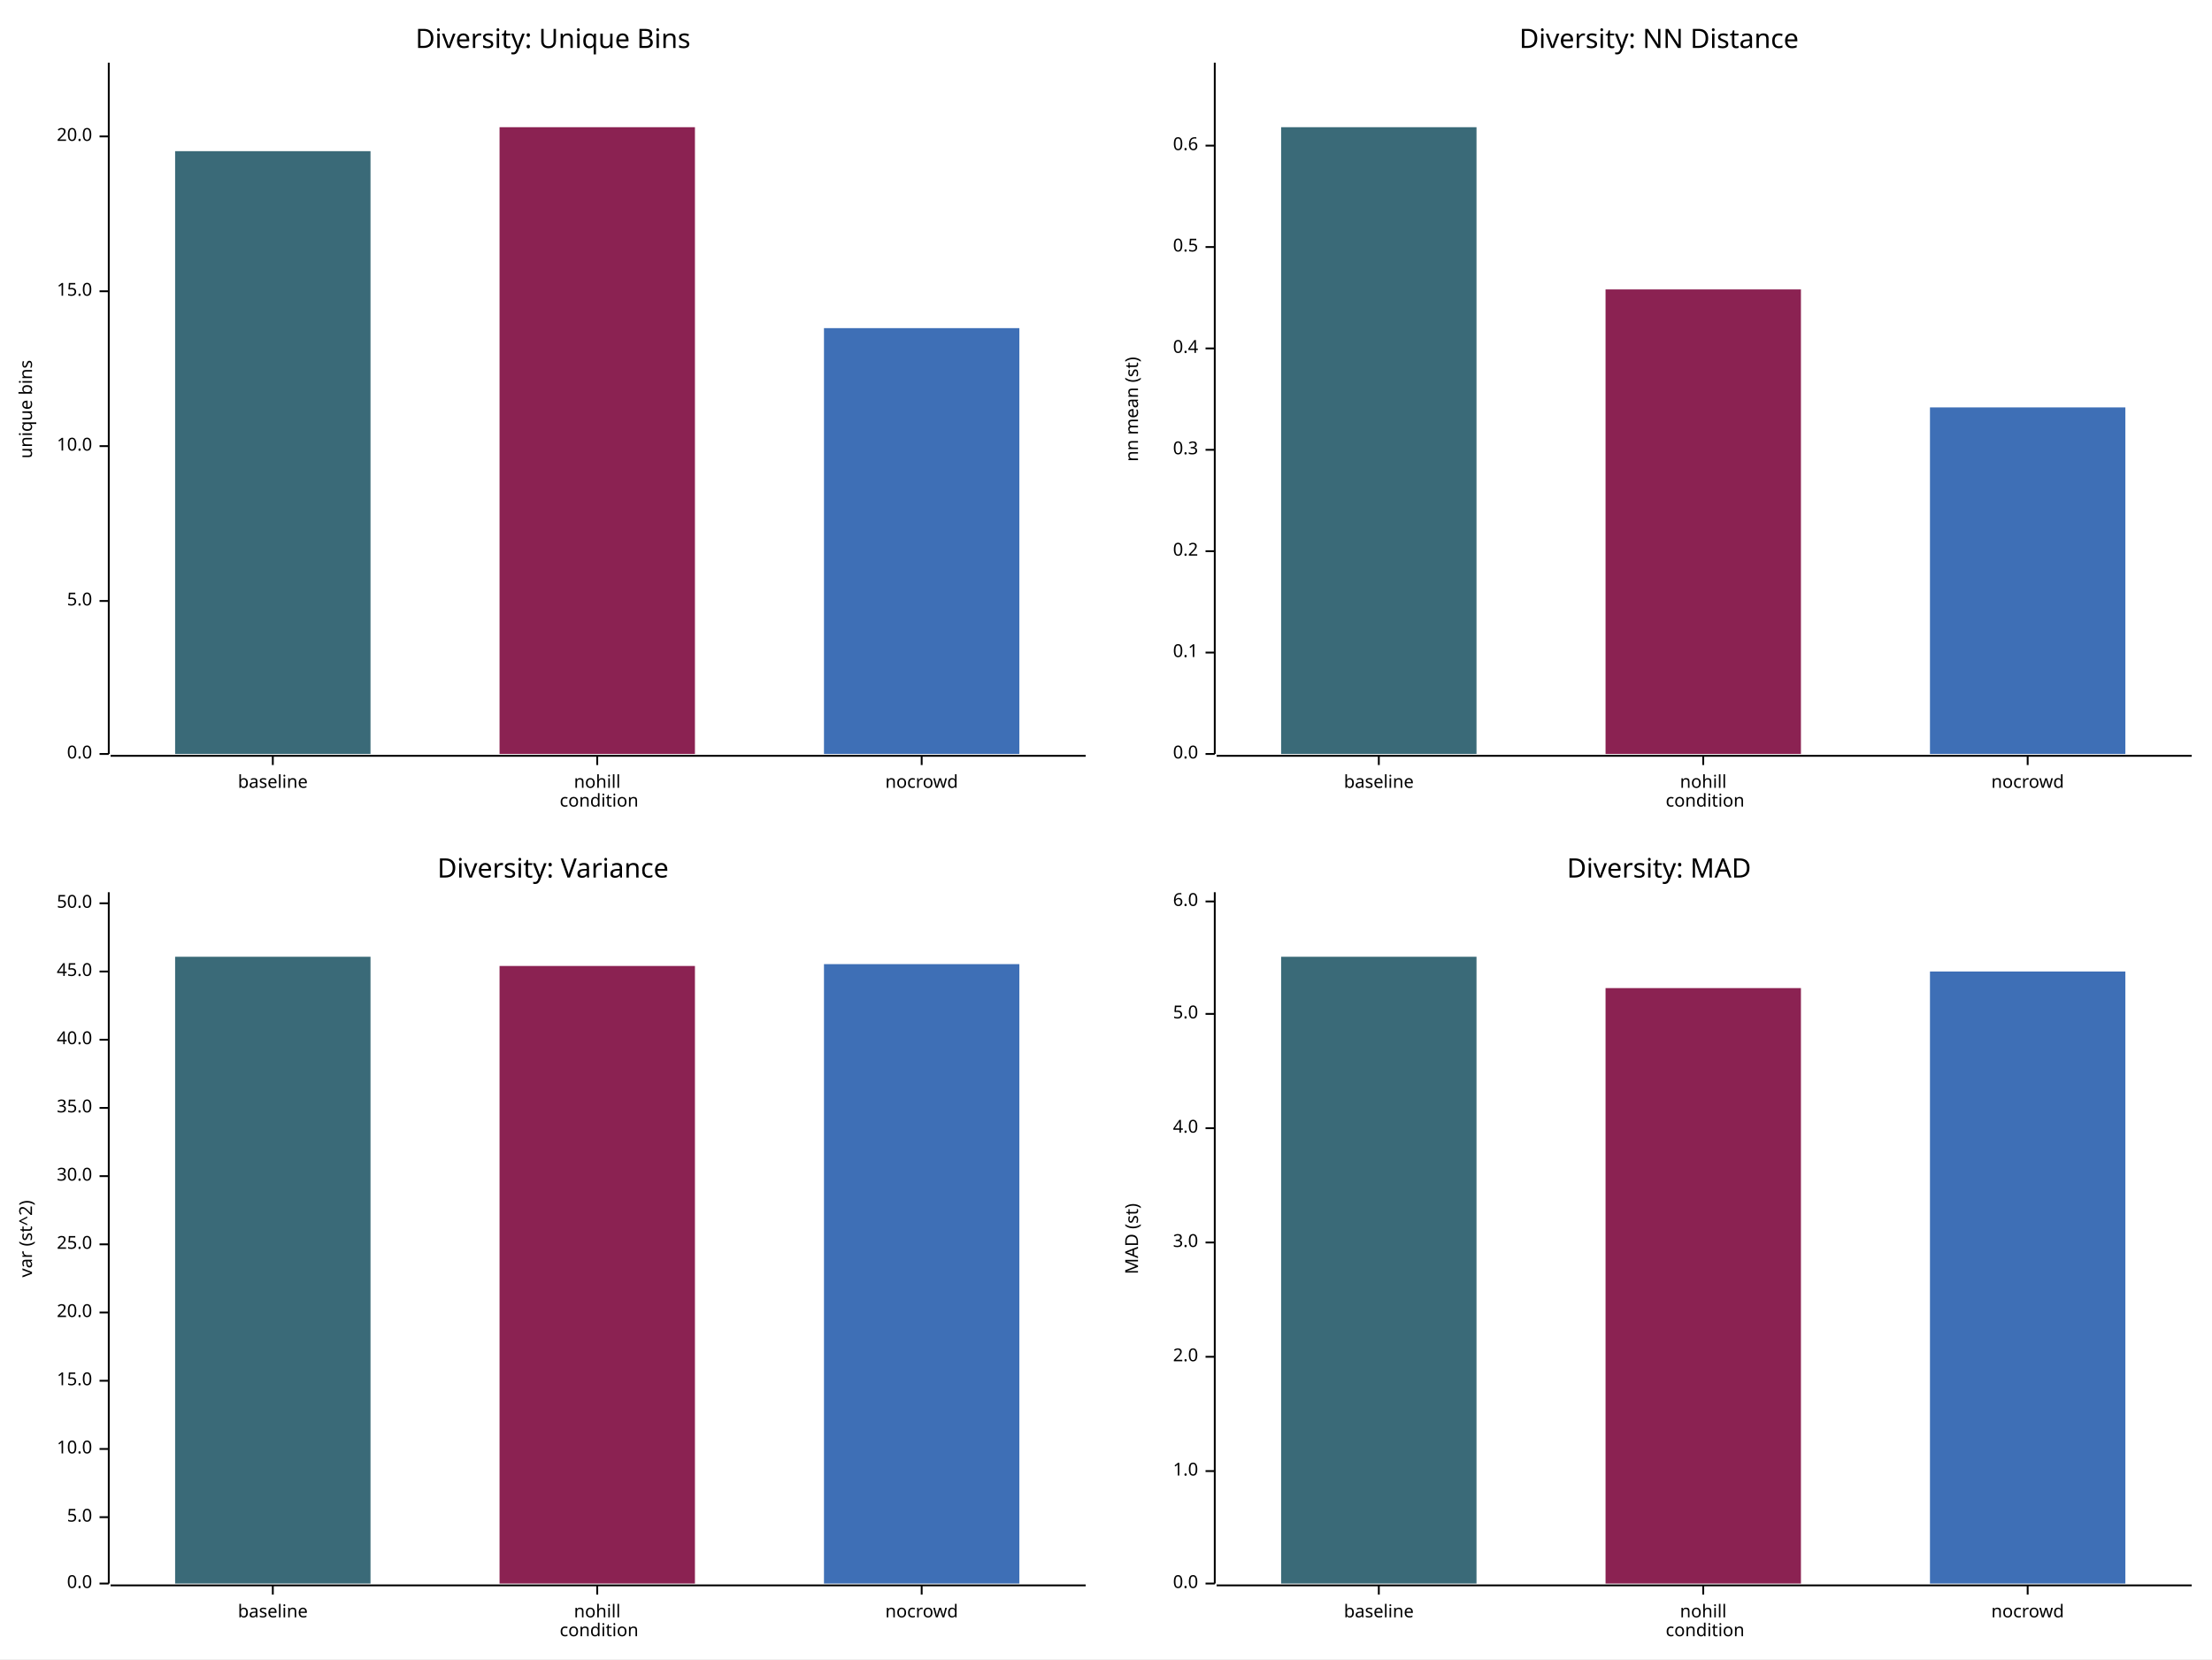
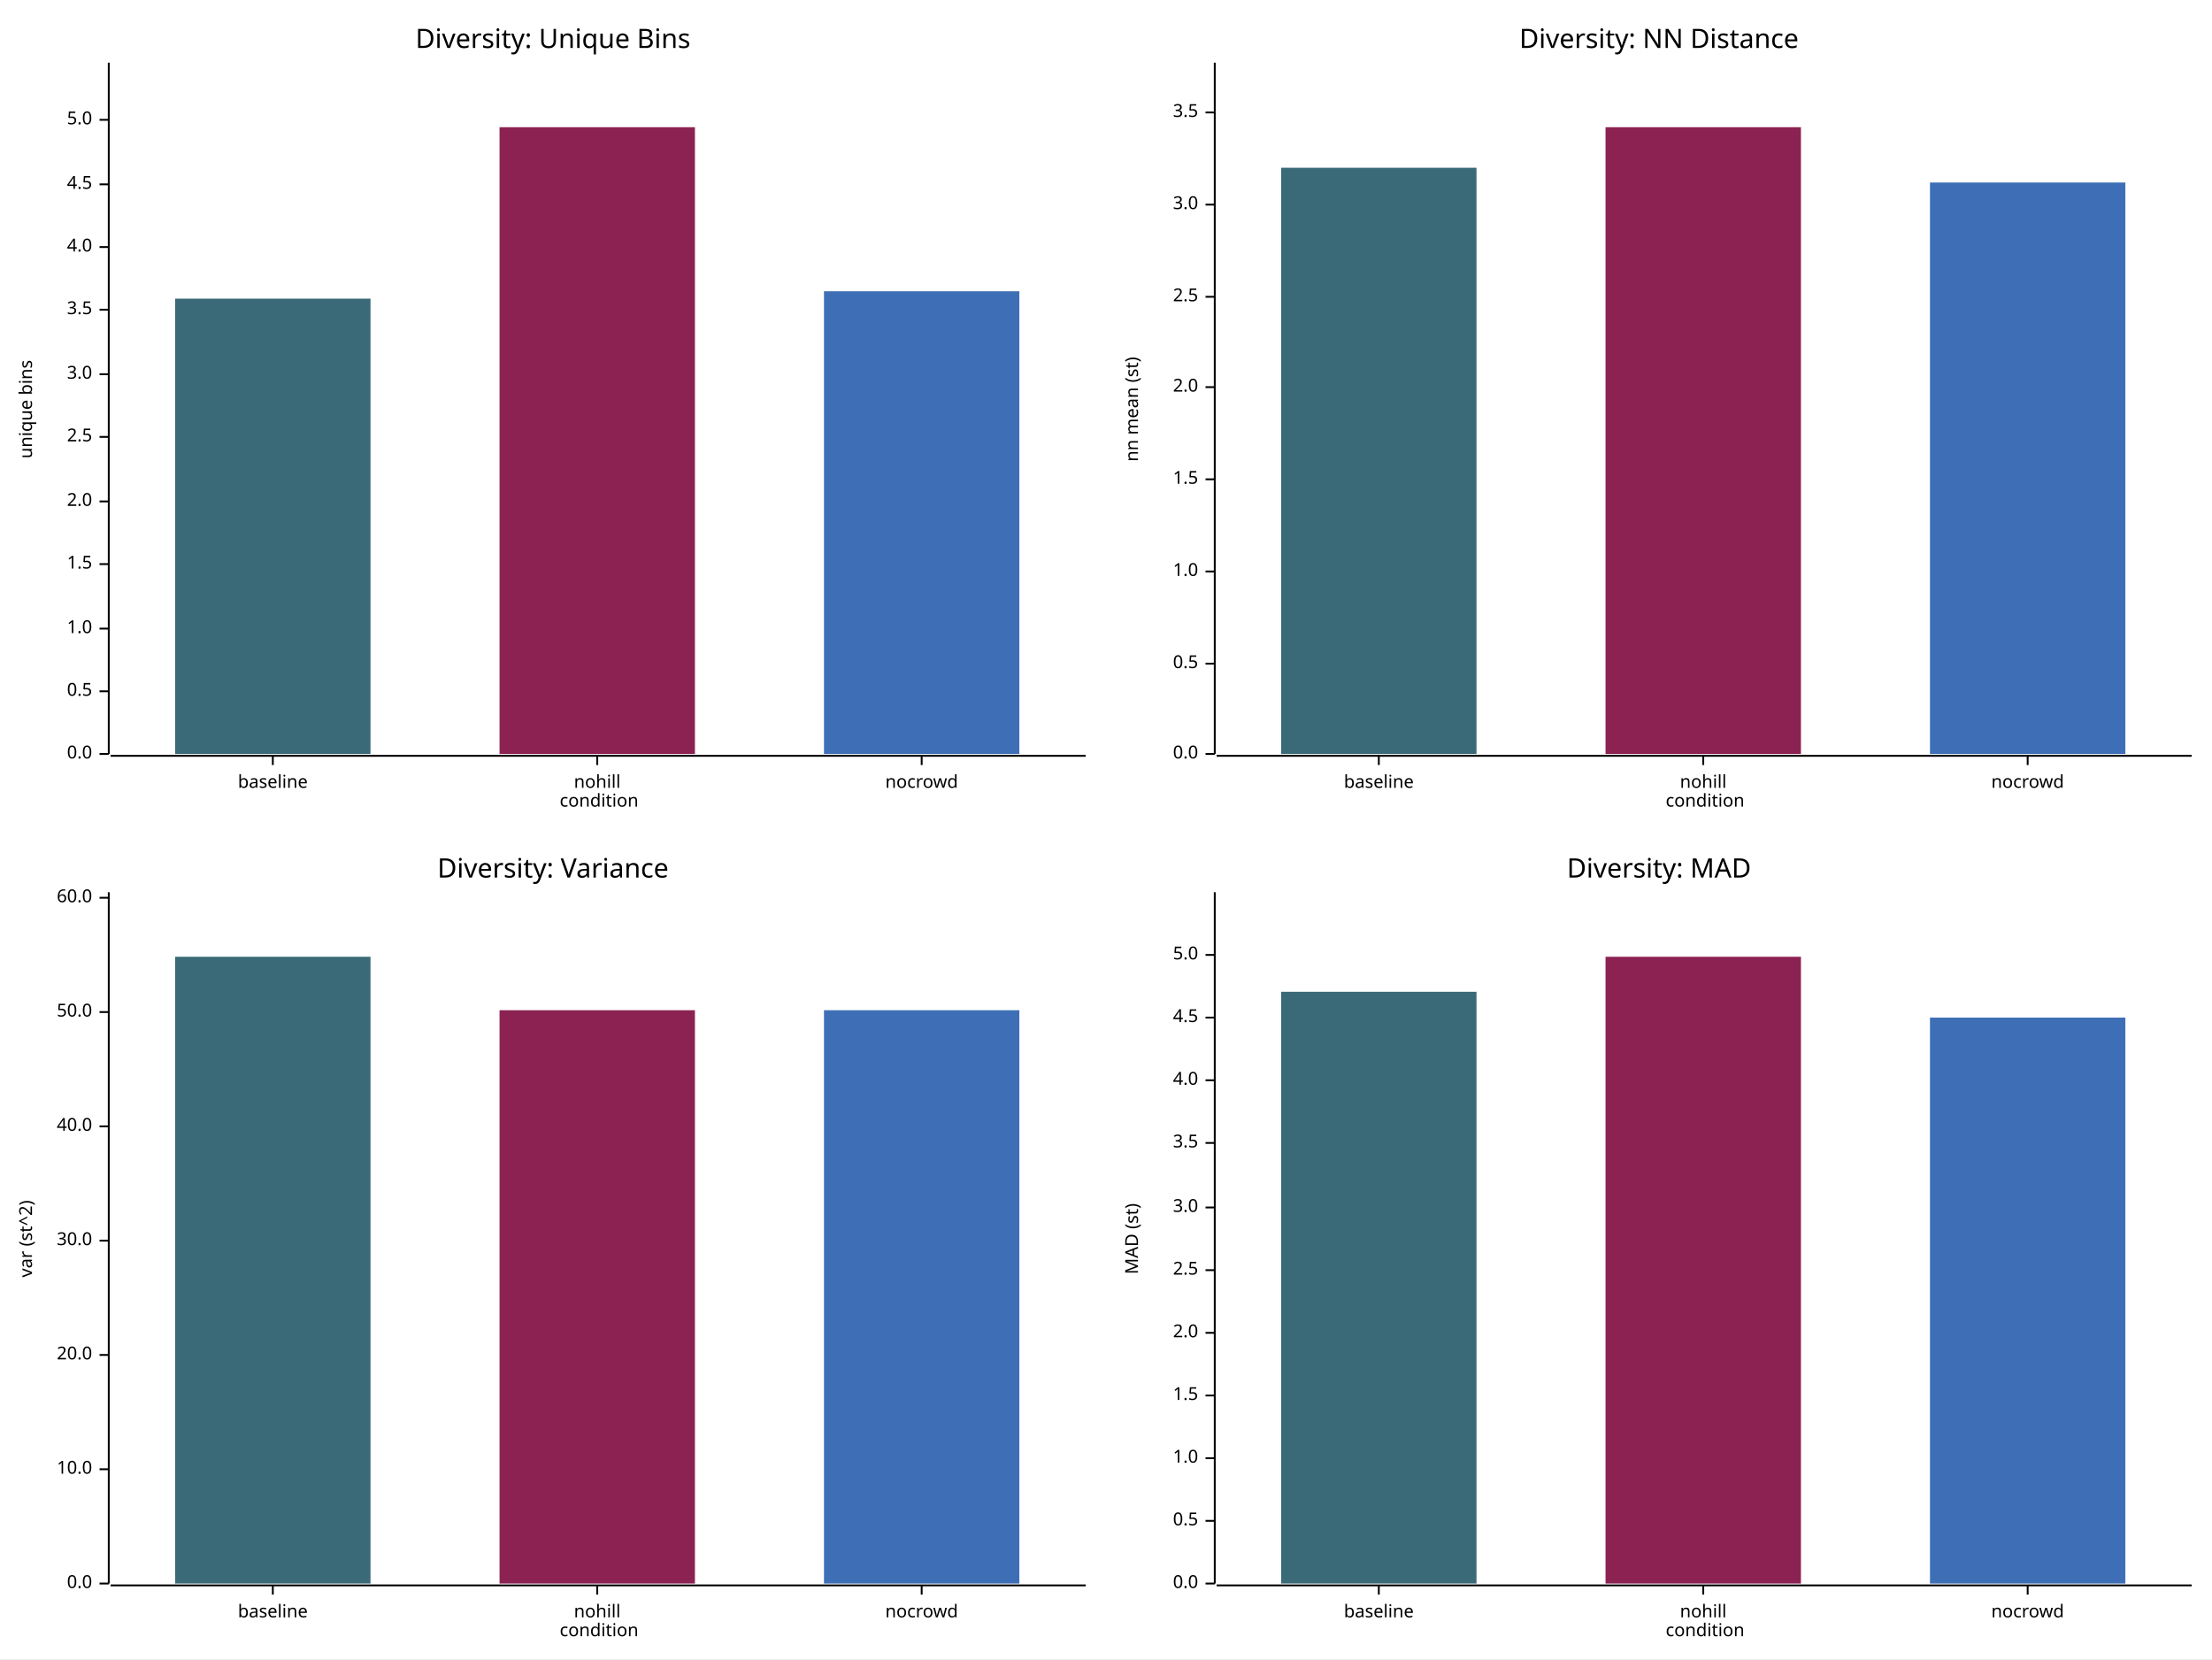
<svg xmlns="http://www.w3.org/2000/svg" width="1200" height="900" viewBox="0 0 1200 900">
  <rect x="0" y="0" width="1200" height="900" opacity="1" fill="#FFFFFF" stroke="none" />
  <text x="300" y="15" dy="0.76em" text-anchor="middle" font-family="sans-serif" font-size="14.516" opacity="1" fill="#000000">
Diversity: Unique Bins
</text>
  <text x="10" y="222" dy="0.76em" text-anchor="middle" font-family="sans-serif" font-size="9.677" opacity="1" fill="#000000" transform="rotate(270, 10, 222)">
unique bins
</text>
  <text x="325" y="440" dy="-0.5ex" text-anchor="middle" font-family="sans-serif" font-size="9.677" opacity="1" fill="#000000">
condition
</text>
  <polyline fill="none" opacity="1" stroke="#000000" stroke-width="1" points="59,34 59,409 " />
  <text x="50" y="409" dy="0.5ex" text-anchor="end" font-family="sans-serif" font-size="9.677" opacity="1" fill="#000000">
0.0
</text>
  <polyline fill="none" opacity="1" stroke="#000000" stroke-width="1" points="54,409 59,409 " />
-   <text x="50" y="326" dy="0.5ex" text-anchor="end" font-family="sans-serif" font-size="9.677" opacity="1" fill="#000000">
+   <text x="50" y="375" dy="0.5ex" text-anchor="end" font-family="sans-serif" font-size="9.677" opacity="1" fill="#000000">
+ 0.5
+ </text>
+   <polyline fill="none" opacity="1" stroke="#000000" stroke-width="1" points="54,375 59,375 " />
+   <text x="50" y="341" dy="0.5ex" text-anchor="end" font-family="sans-serif" font-size="9.677" opacity="1" fill="#000000">
+ 1.0
+ </text>
+   <polyline fill="none" opacity="1" stroke="#000000" stroke-width="1" points="54,341 59,341 " />
+   <text x="50" y="306" dy="0.5ex" text-anchor="end" font-family="sans-serif" font-size="9.677" opacity="1" fill="#000000">
+ 1.5
+ </text>
+   <polyline fill="none" opacity="1" stroke="#000000" stroke-width="1" points="54,306 59,306 " />
+   <text x="50" y="272" dy="0.5ex" text-anchor="end" font-family="sans-serif" font-size="9.677" opacity="1" fill="#000000">
+ 2.0
+ </text>
+   <polyline fill="none" opacity="1" stroke="#000000" stroke-width="1" points="54,272 59,272 " />
+   <text x="50" y="237" dy="0.5ex" text-anchor="end" font-family="sans-serif" font-size="9.677" opacity="1" fill="#000000">
+ 2.5
+ </text>
+   <polyline fill="none" opacity="1" stroke="#000000" stroke-width="1" points="54,237 59,237 " />
+   <text x="50" y="203" dy="0.5ex" text-anchor="end" font-family="sans-serif" font-size="9.677" opacity="1" fill="#000000">
+ 3.0
+ </text>
+   <polyline fill="none" opacity="1" stroke="#000000" stroke-width="1" points="54,203 59,203 " />
+   <text x="50" y="168" dy="0.5ex" text-anchor="end" font-family="sans-serif" font-size="9.677" opacity="1" fill="#000000">
+ 3.5
+ </text>
+   <polyline fill="none" opacity="1" stroke="#000000" stroke-width="1" points="54,168 59,168 " />
+   <text x="50" y="134" dy="0.5ex" text-anchor="end" font-family="sans-serif" font-size="9.677" opacity="1" fill="#000000">
+ 4.0
+ </text>
+   <polyline fill="none" opacity="1" stroke="#000000" stroke-width="1" points="54,134 59,134 " />
+   <text x="50" y="100" dy="0.5ex" text-anchor="end" font-family="sans-serif" font-size="9.677" opacity="1" fill="#000000">
+ 4.5
+ </text>
+   <polyline fill="none" opacity="1" stroke="#000000" stroke-width="1" points="54,100 59,100 " />
+   <text x="50" y="65" dy="0.5ex" text-anchor="end" font-family="sans-serif" font-size="9.677" opacity="1" fill="#000000">
5.0
</text>
-   <polyline fill="none" opacity="1" stroke="#000000" stroke-width="1" points="54,326 59,326 " />
-   <text x="50" y="242" dy="0.5ex" text-anchor="end" font-family="sans-serif" font-size="9.677" opacity="1" fill="#000000">
- 10.0
- </text>
-   <polyline fill="none" opacity="1" stroke="#000000" stroke-width="1" points="54,242 59,242 " />
-   <text x="50" y="158" dy="0.5ex" text-anchor="end" font-family="sans-serif" font-size="9.677" opacity="1" fill="#000000">
- 15.0
- </text>
-   <polyline fill="none" opacity="1" stroke="#000000" stroke-width="1" points="54,158 59,158 " />
-   <text x="50" y="74" dy="0.5ex" text-anchor="end" font-family="sans-serif" font-size="9.677" opacity="1" fill="#000000">
- 20.0
- </text>
-   <polyline fill="none" opacity="1" stroke="#000000" stroke-width="1" points="54,74 59,74 " />
+   <polyline fill="none" opacity="1" stroke="#000000" stroke-width="1" points="54,65 59,65 " />
  <polyline fill="none" opacity="1" stroke="#000000" stroke-width="1" points="60,410 589,410 " />
  <text x="148" y="420" dy="0.76em" text-anchor="middle" font-family="sans-serif" font-size="9.677" opacity="1" fill="#000000">
baseline
</text>
  <polyline fill="none" opacity="1" stroke="#000000" stroke-width="1" points="148,410 148,415 " />
  <text x="324" y="420" dy="0.76em" text-anchor="middle" font-family="sans-serif" font-size="9.677" opacity="1" fill="#000000">
nohill
</text>
  <polyline fill="none" opacity="1" stroke="#000000" stroke-width="1" points="324,410 324,415 " />
  <text x="500" y="420" dy="0.76em" text-anchor="middle" font-family="sans-serif" font-size="9.677" opacity="1" fill="#000000">
nocrowd
</text>
  <polyline fill="none" opacity="1" stroke="#000000" stroke-width="1" points="500,410 500,415 " />
-   <rect x="95" y="82" width="106" height="327" opacity="1" fill="#3A6A78" stroke="none" />
+   <rect x="95" y="162" width="106" height="247" opacity="1" fill="#3A6A78" stroke="none" />
  <rect x="271" y="69" width="106" height="340" opacity="1" fill="#8B2252" stroke="none" />
-   <rect x="447" y="178" width="106" height="231" opacity="1" fill="#3E6FB6" stroke="none" />
+   <rect x="447" y="158" width="106" height="251" opacity="1" fill="#3E6FB6" stroke="none" />
  <text x="900" y="15" dy="0.76em" text-anchor="middle" font-family="sans-serif" font-size="14.516" opacity="1" fill="#000000">
Diversity: NN Distance
</text>
  <text x="610" y="222" dy="0.76em" text-anchor="middle" font-family="sans-serif" font-size="9.677" opacity="1" fill="#000000" transform="rotate(270, 610, 222)">
nn mean (st)
</text>
  <text x="925" y="440" dy="-0.5ex" text-anchor="middle" font-family="sans-serif" font-size="9.677" opacity="1" fill="#000000">
condition
</text>
  <polyline fill="none" opacity="1" stroke="#000000" stroke-width="1" points="659,34 659,409 " />
  <text x="650" y="409" dy="0.5ex" text-anchor="end" font-family="sans-serif" font-size="9.677" opacity="1" fill="#000000">
0.0
</text>
  <polyline fill="none" opacity="1" stroke="#000000" stroke-width="1" points="654,409 659,409 " />
-   <text x="650" y="354" dy="0.5ex" text-anchor="end" font-family="sans-serif" font-size="9.677" opacity="1" fill="#000000">
- 0.1
- </text>
-   <polyline fill="none" opacity="1" stroke="#000000" stroke-width="1" points="654,354 659,354 " />
-   <text x="650" y="299" dy="0.5ex" text-anchor="end" font-family="sans-serif" font-size="9.677" opacity="1" fill="#000000">
- 0.2
- </text>
-   <polyline fill="none" opacity="1" stroke="#000000" stroke-width="1" points="654,299 659,299 " />
-   <text x="650" y="244" dy="0.5ex" text-anchor="end" font-family="sans-serif" font-size="9.677" opacity="1" fill="#000000">
- 0.3
- </text>
-   <polyline fill="none" opacity="1" stroke="#000000" stroke-width="1" points="654,244 659,244 " />
-   <text x="650" y="189" dy="0.5ex" text-anchor="end" font-family="sans-serif" font-size="9.677" opacity="1" fill="#000000">
- 0.4
- </text>
-   <polyline fill="none" opacity="1" stroke="#000000" stroke-width="1" points="654,189 659,189 " />
-   <text x="650" y="134" dy="0.5ex" text-anchor="end" font-family="sans-serif" font-size="9.677" opacity="1" fill="#000000">
+   <text x="650" y="360" dy="0.5ex" text-anchor="end" font-family="sans-serif" font-size="9.677" opacity="1" fill="#000000">
0.5
</text>
-   <polyline fill="none" opacity="1" stroke="#000000" stroke-width="1" points="654,134 659,134 " />
-   <text x="650" y="79" dy="0.5ex" text-anchor="end" font-family="sans-serif" font-size="9.677" opacity="1" fill="#000000">
- 0.6
- </text>
-   <polyline fill="none" opacity="1" stroke="#000000" stroke-width="1" points="654,79 659,79 " />
+   <polyline fill="none" opacity="1" stroke="#000000" stroke-width="1" points="654,360 659,360 " />
+   <text x="650" y="310" dy="0.5ex" text-anchor="end" font-family="sans-serif" font-size="9.677" opacity="1" fill="#000000">
+ 1.0
+ </text>
+   <polyline fill="none" opacity="1" stroke="#000000" stroke-width="1" points="654,310 659,310 " />
+   <text x="650" y="260" dy="0.5ex" text-anchor="end" font-family="sans-serif" font-size="9.677" opacity="1" fill="#000000">
+ 1.5
+ </text>
+   <polyline fill="none" opacity="1" stroke="#000000" stroke-width="1" points="654,260 659,260 " />
+   <text x="650" y="210" dy="0.5ex" text-anchor="end" font-family="sans-serif" font-size="9.677" opacity="1" fill="#000000">
+ 2.0
+ </text>
+   <polyline fill="none" opacity="1" stroke="#000000" stroke-width="1" points="654,210 659,210 " />
+   <text x="650" y="161" dy="0.5ex" text-anchor="end" font-family="sans-serif" font-size="9.677" opacity="1" fill="#000000">
+ 2.5
+ </text>
+   <polyline fill="none" opacity="1" stroke="#000000" stroke-width="1" points="654,161 659,161 " />
+   <text x="650" y="111" dy="0.5ex" text-anchor="end" font-family="sans-serif" font-size="9.677" opacity="1" fill="#000000">
+ 3.0
+ </text>
+   <polyline fill="none" opacity="1" stroke="#000000" stroke-width="1" points="654,111 659,111 " />
+   <text x="650" y="61" dy="0.5ex" text-anchor="end" font-family="sans-serif" font-size="9.677" opacity="1" fill="#000000">
+ 3.5
+ </text>
+   <polyline fill="none" opacity="1" stroke="#000000" stroke-width="1" points="654,61 659,61 " />
  <polyline fill="none" opacity="1" stroke="#000000" stroke-width="1" points="660,410 1189,410 " />
  <text x="748" y="420" dy="0.76em" text-anchor="middle" font-family="sans-serif" font-size="9.677" opacity="1" fill="#000000">
baseline
</text>
  <polyline fill="none" opacity="1" stroke="#000000" stroke-width="1" points="748,410 748,415 " />
  <text x="924" y="420" dy="0.76em" text-anchor="middle" font-family="sans-serif" font-size="9.677" opacity="1" fill="#000000">
nohill
</text>
  <polyline fill="none" opacity="1" stroke="#000000" stroke-width="1" points="924,410 924,415 " />
  <text x="1100" y="420" dy="0.76em" text-anchor="middle" font-family="sans-serif" font-size="9.677" opacity="1" fill="#000000">
nocrowd
</text>
  <polyline fill="none" opacity="1" stroke="#000000" stroke-width="1" points="1100,410 1100,415 " />
-   <rect x="695" y="69" width="106" height="340" opacity="1" fill="#3A6A78" stroke="none" />
-   <rect x="871" y="157" width="106" height="252" opacity="1" fill="#8B2252" stroke="none" />
-   <rect x="1047" y="221" width="106" height="188" opacity="1" fill="#3E6FB6" stroke="none" />
+   <rect x="695" y="91" width="106" height="318" opacity="1" fill="#3A6A78" stroke="none" />
+   <rect x="871" y="69" width="106" height="340" opacity="1" fill="#8B2252" stroke="none" />
+   <rect x="1047" y="99" width="106" height="310" opacity="1" fill="#3E6FB6" stroke="none" />
  <text x="300" y="465" dy="0.76em" text-anchor="middle" font-family="sans-serif" font-size="14.516" opacity="1" fill="#000000">
Diversity: Variance
</text>
  <text x="10" y="672" dy="0.76em" text-anchor="middle" font-family="sans-serif" font-size="9.677" opacity="1" fill="#000000" transform="rotate(270, 10, 672)">
var (st^2)
</text>
  <text x="325" y="890" dy="-0.5ex" text-anchor="middle" font-family="sans-serif" font-size="9.677" opacity="1" fill="#000000">
condition
</text>
  <polyline fill="none" opacity="1" stroke="#000000" stroke-width="1" points="59,484 59,859 " />
  <text x="50" y="859" dy="0.5ex" text-anchor="end" font-family="sans-serif" font-size="9.677" opacity="1" fill="#000000">
0.0
</text>
  <polyline fill="none" opacity="1" stroke="#000000" stroke-width="1" points="54,859 59,859 " />
-   <text x="50" y="823" dy="0.5ex" text-anchor="end" font-family="sans-serif" font-size="9.677" opacity="1" fill="#000000">
- 5.0
- </text>
-   <polyline fill="none" opacity="1" stroke="#000000" stroke-width="1" points="54,823 59,823 " />
-   <text x="50" y="786" dy="0.5ex" text-anchor="end" font-family="sans-serif" font-size="9.677" opacity="1" fill="#000000">
+   <text x="50" y="797" dy="0.5ex" text-anchor="end" font-family="sans-serif" font-size="9.677" opacity="1" fill="#000000">
10.0
</text>
-   <polyline fill="none" opacity="1" stroke="#000000" stroke-width="1" points="54,786 59,786 " />
-   <text x="50" y="749" dy="0.5ex" text-anchor="end" font-family="sans-serif" font-size="9.677" opacity="1" fill="#000000">
- 15.0
- </text>
-   <polyline fill="none" opacity="1" stroke="#000000" stroke-width="1" points="54,749 59,749 " />
-   <text x="50" y="712" dy="0.5ex" text-anchor="end" font-family="sans-serif" font-size="9.677" opacity="1" fill="#000000">
+   <polyline fill="none" opacity="1" stroke="#000000" stroke-width="1" points="54,797 59,797 " />
+   <text x="50" y="735" dy="0.5ex" text-anchor="end" font-family="sans-serif" font-size="9.677" opacity="1" fill="#000000">
20.0
</text>
-   <polyline fill="none" opacity="1" stroke="#000000" stroke-width="1" points="54,712 59,712 " />
-   <text x="50" y="675" dy="0.5ex" text-anchor="end" font-family="sans-serif" font-size="9.677" opacity="1" fill="#000000">
- 25.0
- </text>
-   <polyline fill="none" opacity="1" stroke="#000000" stroke-width="1" points="54,675 59,675 " />
-   <text x="50" y="638" dy="0.5ex" text-anchor="end" font-family="sans-serif" font-size="9.677" opacity="1" fill="#000000">
+   <polyline fill="none" opacity="1" stroke="#000000" stroke-width="1" points="54,735 59,735 " />
+   <text x="50" y="673" dy="0.5ex" text-anchor="end" font-family="sans-serif" font-size="9.677" opacity="1" fill="#000000">
30.0
</text>
-   <polyline fill="none" opacity="1" stroke="#000000" stroke-width="1" points="54,638 59,638 " />
-   <text x="50" y="601" dy="0.5ex" text-anchor="end" font-family="sans-serif" font-size="9.677" opacity="1" fill="#000000">
- 35.0
- </text>
-   <polyline fill="none" opacity="1" stroke="#000000" stroke-width="1" points="54,601 59,601 " />
-   <text x="50" y="564" dy="0.5ex" text-anchor="end" font-family="sans-serif" font-size="9.677" opacity="1" fill="#000000">
+   <polyline fill="none" opacity="1" stroke="#000000" stroke-width="1" points="54,673 59,673 " />
+   <text x="50" y="611" dy="0.5ex" text-anchor="end" font-family="sans-serif" font-size="9.677" opacity="1" fill="#000000">
40.0
</text>
-   <polyline fill="none" opacity="1" stroke="#000000" stroke-width="1" points="54,564 59,564 " />
-   <text x="50" y="527" dy="0.5ex" text-anchor="end" font-family="sans-serif" font-size="9.677" opacity="1" fill="#000000">
- 45.0
- </text>
-   <polyline fill="none" opacity="1" stroke="#000000" stroke-width="1" points="54,527 59,527 " />
-   <text x="50" y="490" dy="0.5ex" text-anchor="end" font-family="sans-serif" font-size="9.677" opacity="1" fill="#000000">
+   <polyline fill="none" opacity="1" stroke="#000000" stroke-width="1" points="54,611 59,611 " />
+   <text x="50" y="549" dy="0.5ex" text-anchor="end" font-family="sans-serif" font-size="9.677" opacity="1" fill="#000000">
50.0
</text>
-   <polyline fill="none" opacity="1" stroke="#000000" stroke-width="1" points="54,490 59,490 " />
+   <polyline fill="none" opacity="1" stroke="#000000" stroke-width="1" points="54,549 59,549 " />
+   <text x="50" y="487" dy="0.5ex" text-anchor="end" font-family="sans-serif" font-size="9.677" opacity="1" fill="#000000">
+ 60.0
+ </text>
+   <polyline fill="none" opacity="1" stroke="#000000" stroke-width="1" points="54,487 59,487 " />
  <polyline fill="none" opacity="1" stroke="#000000" stroke-width="1" points="60,860 589,860 " />
  <text x="148" y="870" dy="0.76em" text-anchor="middle" font-family="sans-serif" font-size="9.677" opacity="1" fill="#000000">
baseline
</text>
  <polyline fill="none" opacity="1" stroke="#000000" stroke-width="1" points="148,860 148,865 " />
  <text x="324" y="870" dy="0.76em" text-anchor="middle" font-family="sans-serif" font-size="9.677" opacity="1" fill="#000000">
nohill
</text>
  <polyline fill="none" opacity="1" stroke="#000000" stroke-width="1" points="324,860 324,865 " />
  <text x="500" y="870" dy="0.76em" text-anchor="middle" font-family="sans-serif" font-size="9.677" opacity="1" fill="#000000">
nocrowd
</text>
  <polyline fill="none" opacity="1" stroke="#000000" stroke-width="1" points="500,860 500,865 " />
  <rect x="95" y="519" width="106" height="340" opacity="1" fill="#3A6A78" stroke="none" />
-   <rect x="271" y="524" width="106" height="335" opacity="1" fill="#8B2252" stroke="none" />
-   <rect x="447" y="523" width="106" height="336" opacity="1" fill="#3E6FB6" stroke="none" />
+   <rect x="271" y="548" width="106" height="311" opacity="1" fill="#8B2252" stroke="none" />
+   <rect x="447" y="548" width="106" height="311" opacity="1" fill="#3E6FB6" stroke="none" />
  <text x="900" y="465" dy="0.76em" text-anchor="middle" font-family="sans-serif" font-size="14.516" opacity="1" fill="#000000">
Diversity: MAD
</text>
  <text x="610" y="672" dy="0.76em" text-anchor="middle" font-family="sans-serif" font-size="9.677" opacity="1" fill="#000000" transform="rotate(270, 610, 672)">
MAD (st)
</text>
  <text x="925" y="890" dy="-0.5ex" text-anchor="middle" font-family="sans-serif" font-size="9.677" opacity="1" fill="#000000">
condition
</text>
  <polyline fill="none" opacity="1" stroke="#000000" stroke-width="1" points="659,484 659,859 " />
  <text x="650" y="859" dy="0.5ex" text-anchor="end" font-family="sans-serif" font-size="9.677" opacity="1" fill="#000000">
0.0
</text>
  <polyline fill="none" opacity="1" stroke="#000000" stroke-width="1" points="654,859 659,859 " />
-   <text x="650" y="798" dy="0.5ex" text-anchor="end" font-family="sans-serif" font-size="9.677" opacity="1" fill="#000000">
+   <text x="650" y="825" dy="0.5ex" text-anchor="end" font-family="sans-serif" font-size="9.677" opacity="1" fill="#000000">
+ 0.5
+ </text>
+   <polyline fill="none" opacity="1" stroke="#000000" stroke-width="1" points="654,825 659,825 " />
+   <text x="650" y="791" dy="0.5ex" text-anchor="end" font-family="sans-serif" font-size="9.677" opacity="1" fill="#000000">
1.0
</text>
-   <polyline fill="none" opacity="1" stroke="#000000" stroke-width="1" points="654,798 659,798 " />
-   <text x="650" y="736" dy="0.5ex" text-anchor="end" font-family="sans-serif" font-size="9.677" opacity="1" fill="#000000">
+   <polyline fill="none" opacity="1" stroke="#000000" stroke-width="1" points="654,791 659,791 " />
+   <text x="650" y="757" dy="0.5ex" text-anchor="end" font-family="sans-serif" font-size="9.677" opacity="1" fill="#000000">
+ 1.5
+ </text>
+   <polyline fill="none" opacity="1" stroke="#000000" stroke-width="1" points="654,757 659,757 " />
+   <text x="650" y="723" dy="0.5ex" text-anchor="end" font-family="sans-serif" font-size="9.677" opacity="1" fill="#000000">
2.0
</text>
-   <polyline fill="none" opacity="1" stroke="#000000" stroke-width="1" points="654,736 659,736 " />
-   <text x="650" y="674" dy="0.5ex" text-anchor="end" font-family="sans-serif" font-size="9.677" opacity="1" fill="#000000">
+   <polyline fill="none" opacity="1" stroke="#000000" stroke-width="1" points="654,723 659,723 " />
+   <text x="650" y="689" dy="0.5ex" text-anchor="end" font-family="sans-serif" font-size="9.677" opacity="1" fill="#000000">
+ 2.5
+ </text>
+   <polyline fill="none" opacity="1" stroke="#000000" stroke-width="1" points="654,689 659,689 " />
+   <text x="650" y="655" dy="0.5ex" text-anchor="end" font-family="sans-serif" font-size="9.677" opacity="1" fill="#000000">
3.0
</text>
-   <polyline fill="none" opacity="1" stroke="#000000" stroke-width="1" points="654,674 659,674 " />
-   <text x="650" y="612" dy="0.5ex" text-anchor="end" font-family="sans-serif" font-size="9.677" opacity="1" fill="#000000">
+   <polyline fill="none" opacity="1" stroke="#000000" stroke-width="1" points="654,655 659,655 " />
+   <text x="650" y="620" dy="0.5ex" text-anchor="end" font-family="sans-serif" font-size="9.677" opacity="1" fill="#000000">
+ 3.5
+ </text>
+   <polyline fill="none" opacity="1" stroke="#000000" stroke-width="1" points="654,620 659,620 " />
+   <text x="650" y="586" dy="0.5ex" text-anchor="end" font-family="sans-serif" font-size="9.677" opacity="1" fill="#000000">
4.0
</text>
-   <polyline fill="none" opacity="1" stroke="#000000" stroke-width="1" points="654,612 659,612 " />
-   <text x="650" y="550" dy="0.5ex" text-anchor="end" font-family="sans-serif" font-size="9.677" opacity="1" fill="#000000">
+   <polyline fill="none" opacity="1" stroke="#000000" stroke-width="1" points="654,586 659,586 " />
+   <text x="650" y="552" dy="0.5ex" text-anchor="end" font-family="sans-serif" font-size="9.677" opacity="1" fill="#000000">
+ 4.5
+ </text>
+   <polyline fill="none" opacity="1" stroke="#000000" stroke-width="1" points="654,552 659,552 " />
+   <text x="650" y="518" dy="0.5ex" text-anchor="end" font-family="sans-serif" font-size="9.677" opacity="1" fill="#000000">
5.0
</text>
-   <polyline fill="none" opacity="1" stroke="#000000" stroke-width="1" points="654,550 659,550 " />
-   <text x="650" y="489" dy="0.5ex" text-anchor="end" font-family="sans-serif" font-size="9.677" opacity="1" fill="#000000">
- 6.0
- </text>
-   <polyline fill="none" opacity="1" stroke="#000000" stroke-width="1" points="654,489 659,489 " />
+   <polyline fill="none" opacity="1" stroke="#000000" stroke-width="1" points="654,518 659,518 " />
  <polyline fill="none" opacity="1" stroke="#000000" stroke-width="1" points="660,860 1189,860 " />
  <text x="748" y="870" dy="0.76em" text-anchor="middle" font-family="sans-serif" font-size="9.677" opacity="1" fill="#000000">
baseline
</text>
  <polyline fill="none" opacity="1" stroke="#000000" stroke-width="1" points="748,860 748,865 " />
  <text x="924" y="870" dy="0.76em" text-anchor="middle" font-family="sans-serif" font-size="9.677" opacity="1" fill="#000000">
nohill
</text>
  <polyline fill="none" opacity="1" stroke="#000000" stroke-width="1" points="924,860 924,865 " />
  <text x="1100" y="870" dy="0.76em" text-anchor="middle" font-family="sans-serif" font-size="9.677" opacity="1" fill="#000000">
nocrowd
</text>
  <polyline fill="none" opacity="1" stroke="#000000" stroke-width="1" points="1100,860 1100,865 " />
-   <rect x="695" y="519" width="106" height="340" opacity="1" fill="#3A6A78" stroke="none" />
-   <rect x="871" y="536" width="106" height="323" opacity="1" fill="#8B2252" stroke="none" />
-   <rect x="1047" y="527" width="106" height="332" opacity="1" fill="#3E6FB6" stroke="none" />
+   <rect x="695" y="538" width="106" height="321" opacity="1" fill="#3A6A78" stroke="none" />
+   <rect x="871" y="519" width="106" height="340" opacity="1" fill="#8B2252" stroke="none" />
+   <rect x="1047" y="552" width="106" height="307" opacity="1" fill="#3E6FB6" stroke="none" />
</svg>
